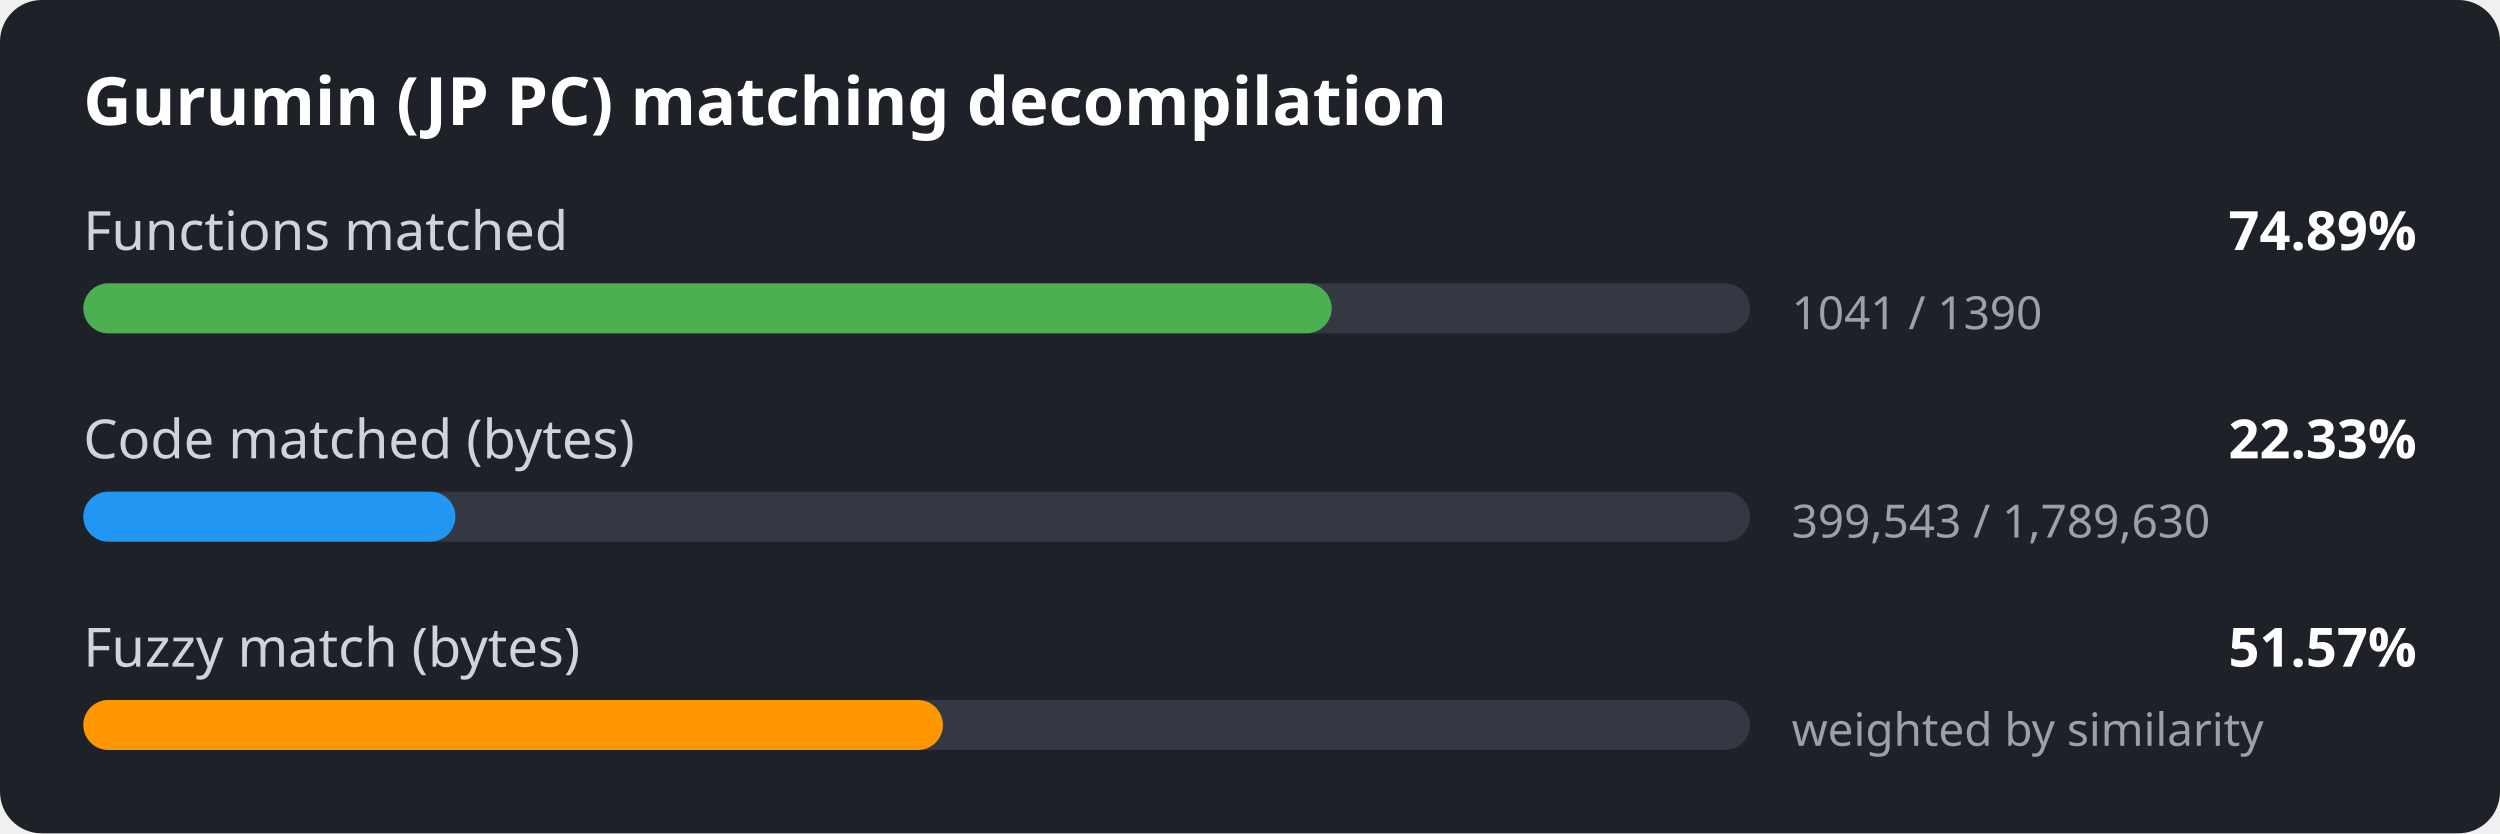
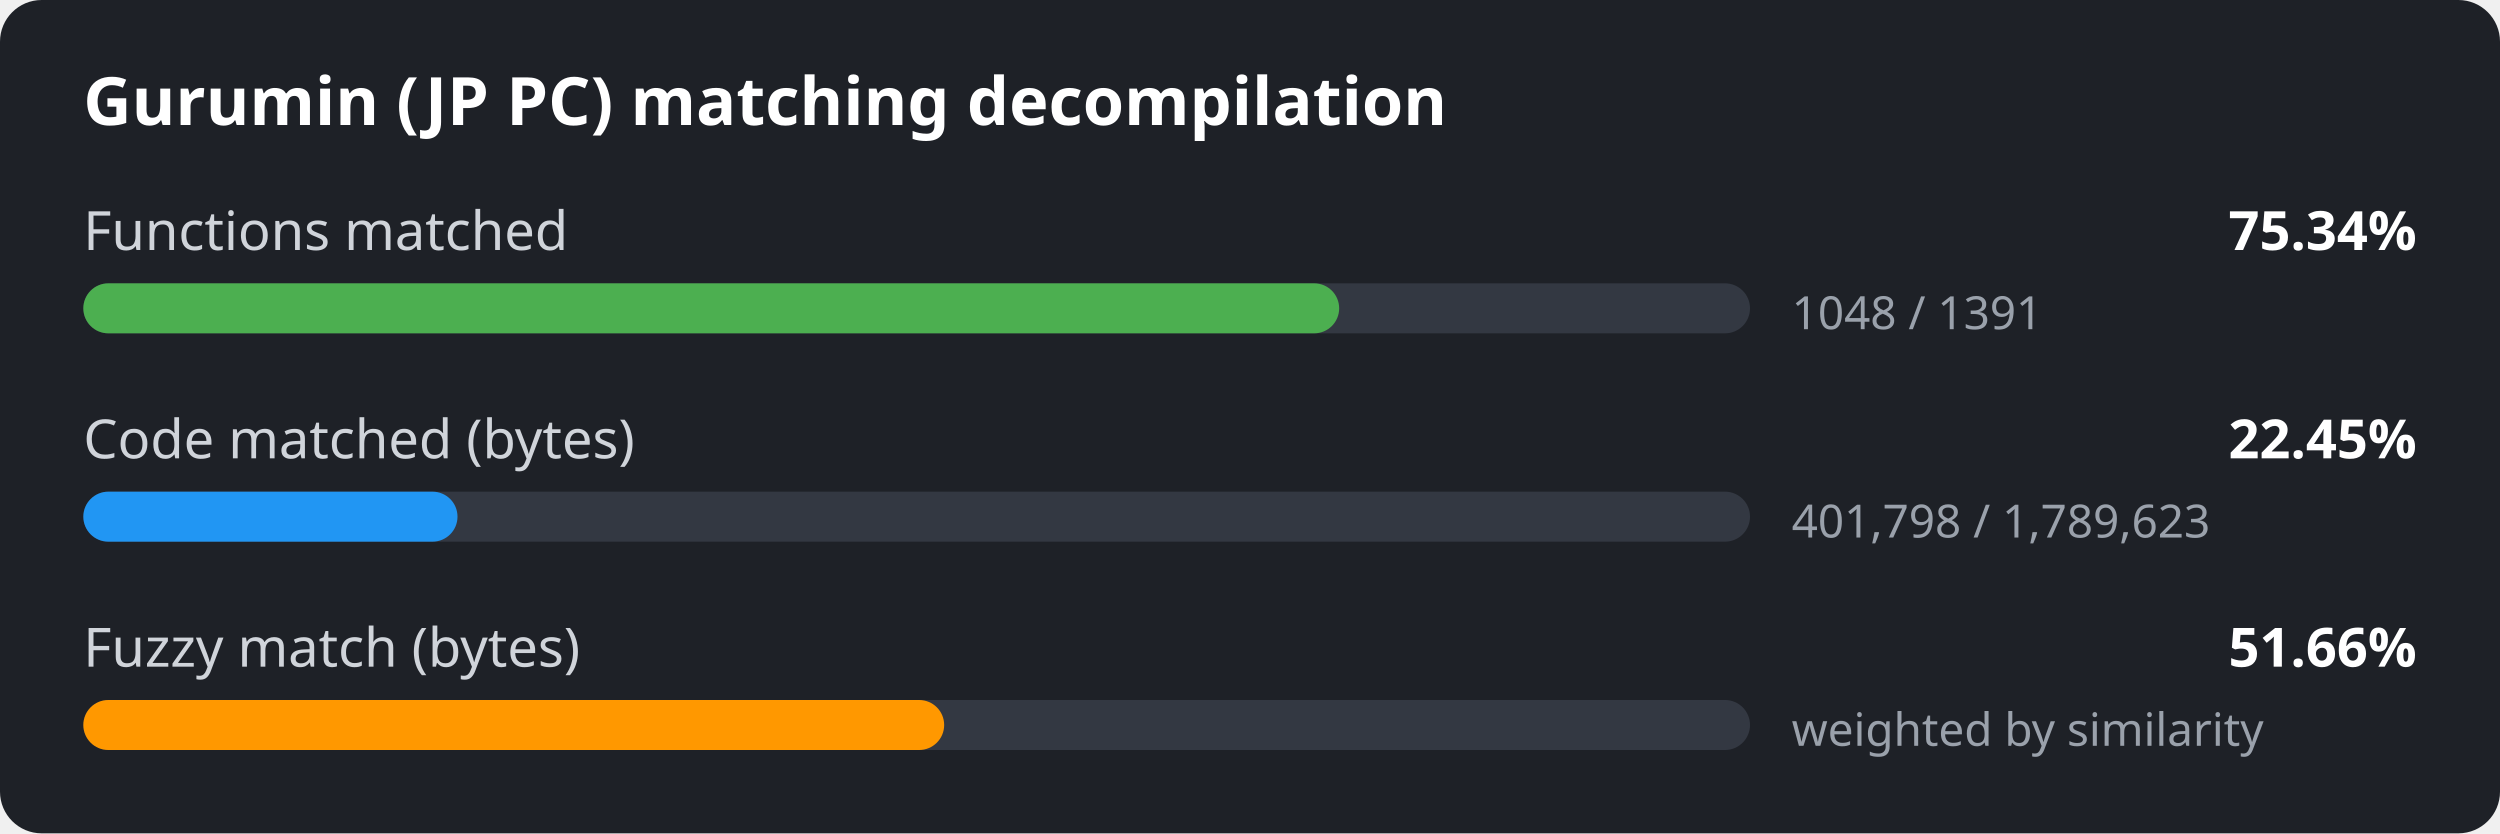
<svg xmlns="http://www.w3.org/2000/svg" width="600" height="200" viewBox="0 0 600 200">
  <style>
.bg { fill: #1e2127; }
.title { font: 600 16px sans-serif; fill: #ffffff; }
.label { font: 13px sans-serif; fill: #d0d4da; }
.value { font: 600 13px sans-serif; fill: #ffffff; }
.detail { font: 11px sans-serif; fill: #9aa1ab; }
.track { fill: #333842; }
</style>
  <rect width="600" height="200" rx="10" class="bg" />
  <text x="20" y="30" class="title">Gurumin (JP PC) matching decompilation</text>
  <text x="20" y="60" class="label">Functions matched</text>
-   <text x="580" y="60" class="value" text-anchor="end">74.89%</text>
+   <text x="580" y="60" class="value" text-anchor="end">75.34%</text>
  <rect x="20" y="68" width="400" height="12" rx="6" class="track" />
-   <rect x="20" y="68" width="299.6" height="12" rx="6" fill="#4caf50" />
-   <text x="430" y="79" class="detail">1041 / 1390</text>
+   <rect x="20" y="68" width="301.4" height="12" rx="6" fill="#4caf50" />
+   <text x="430" y="79" class="detail">1048 / 1391</text>
  <text x="20" y="110" class="label">Code matched (bytes)</text>
-   <text x="580" y="110" class="value" text-anchor="end">22.33%</text>
+   <text x="580" y="110" class="value" text-anchor="end">22.45%</text>
  <rect x="20" y="118" width="400" height="12" rx="6" class="track" />
-   <rect x="20" y="118" width="89.3" height="12" rx="6" fill="#2196f3" />
-   <text x="430" y="129" class="detail">399,543 / 1,789,630</text>
+   <rect x="20" y="118" width="89.8" height="12" rx="6" fill="#2196f3" />
+   <text x="430" y="129" class="detail">401,798 / 1,789,623</text>
  <text x="20" y="160" class="label">Fuzzy match (bytes)</text>
-   <text x="580" y="160" class="value" text-anchor="end">51.57%</text>
+   <text x="580" y="160" class="value" text-anchor="end">51.66%</text>
  <rect x="20" y="168" width="400" height="12" rx="6" class="track" />
-   <rect x="20" y="168" width="206.3" height="12" rx="6" fill="#ff9800" />
+   <rect x="20" y="168" width="206.6" height="12" rx="6" fill="#ff9800" />
  <text x="430" y="179" class="detail">weighted by similarity</text>
</svg>
